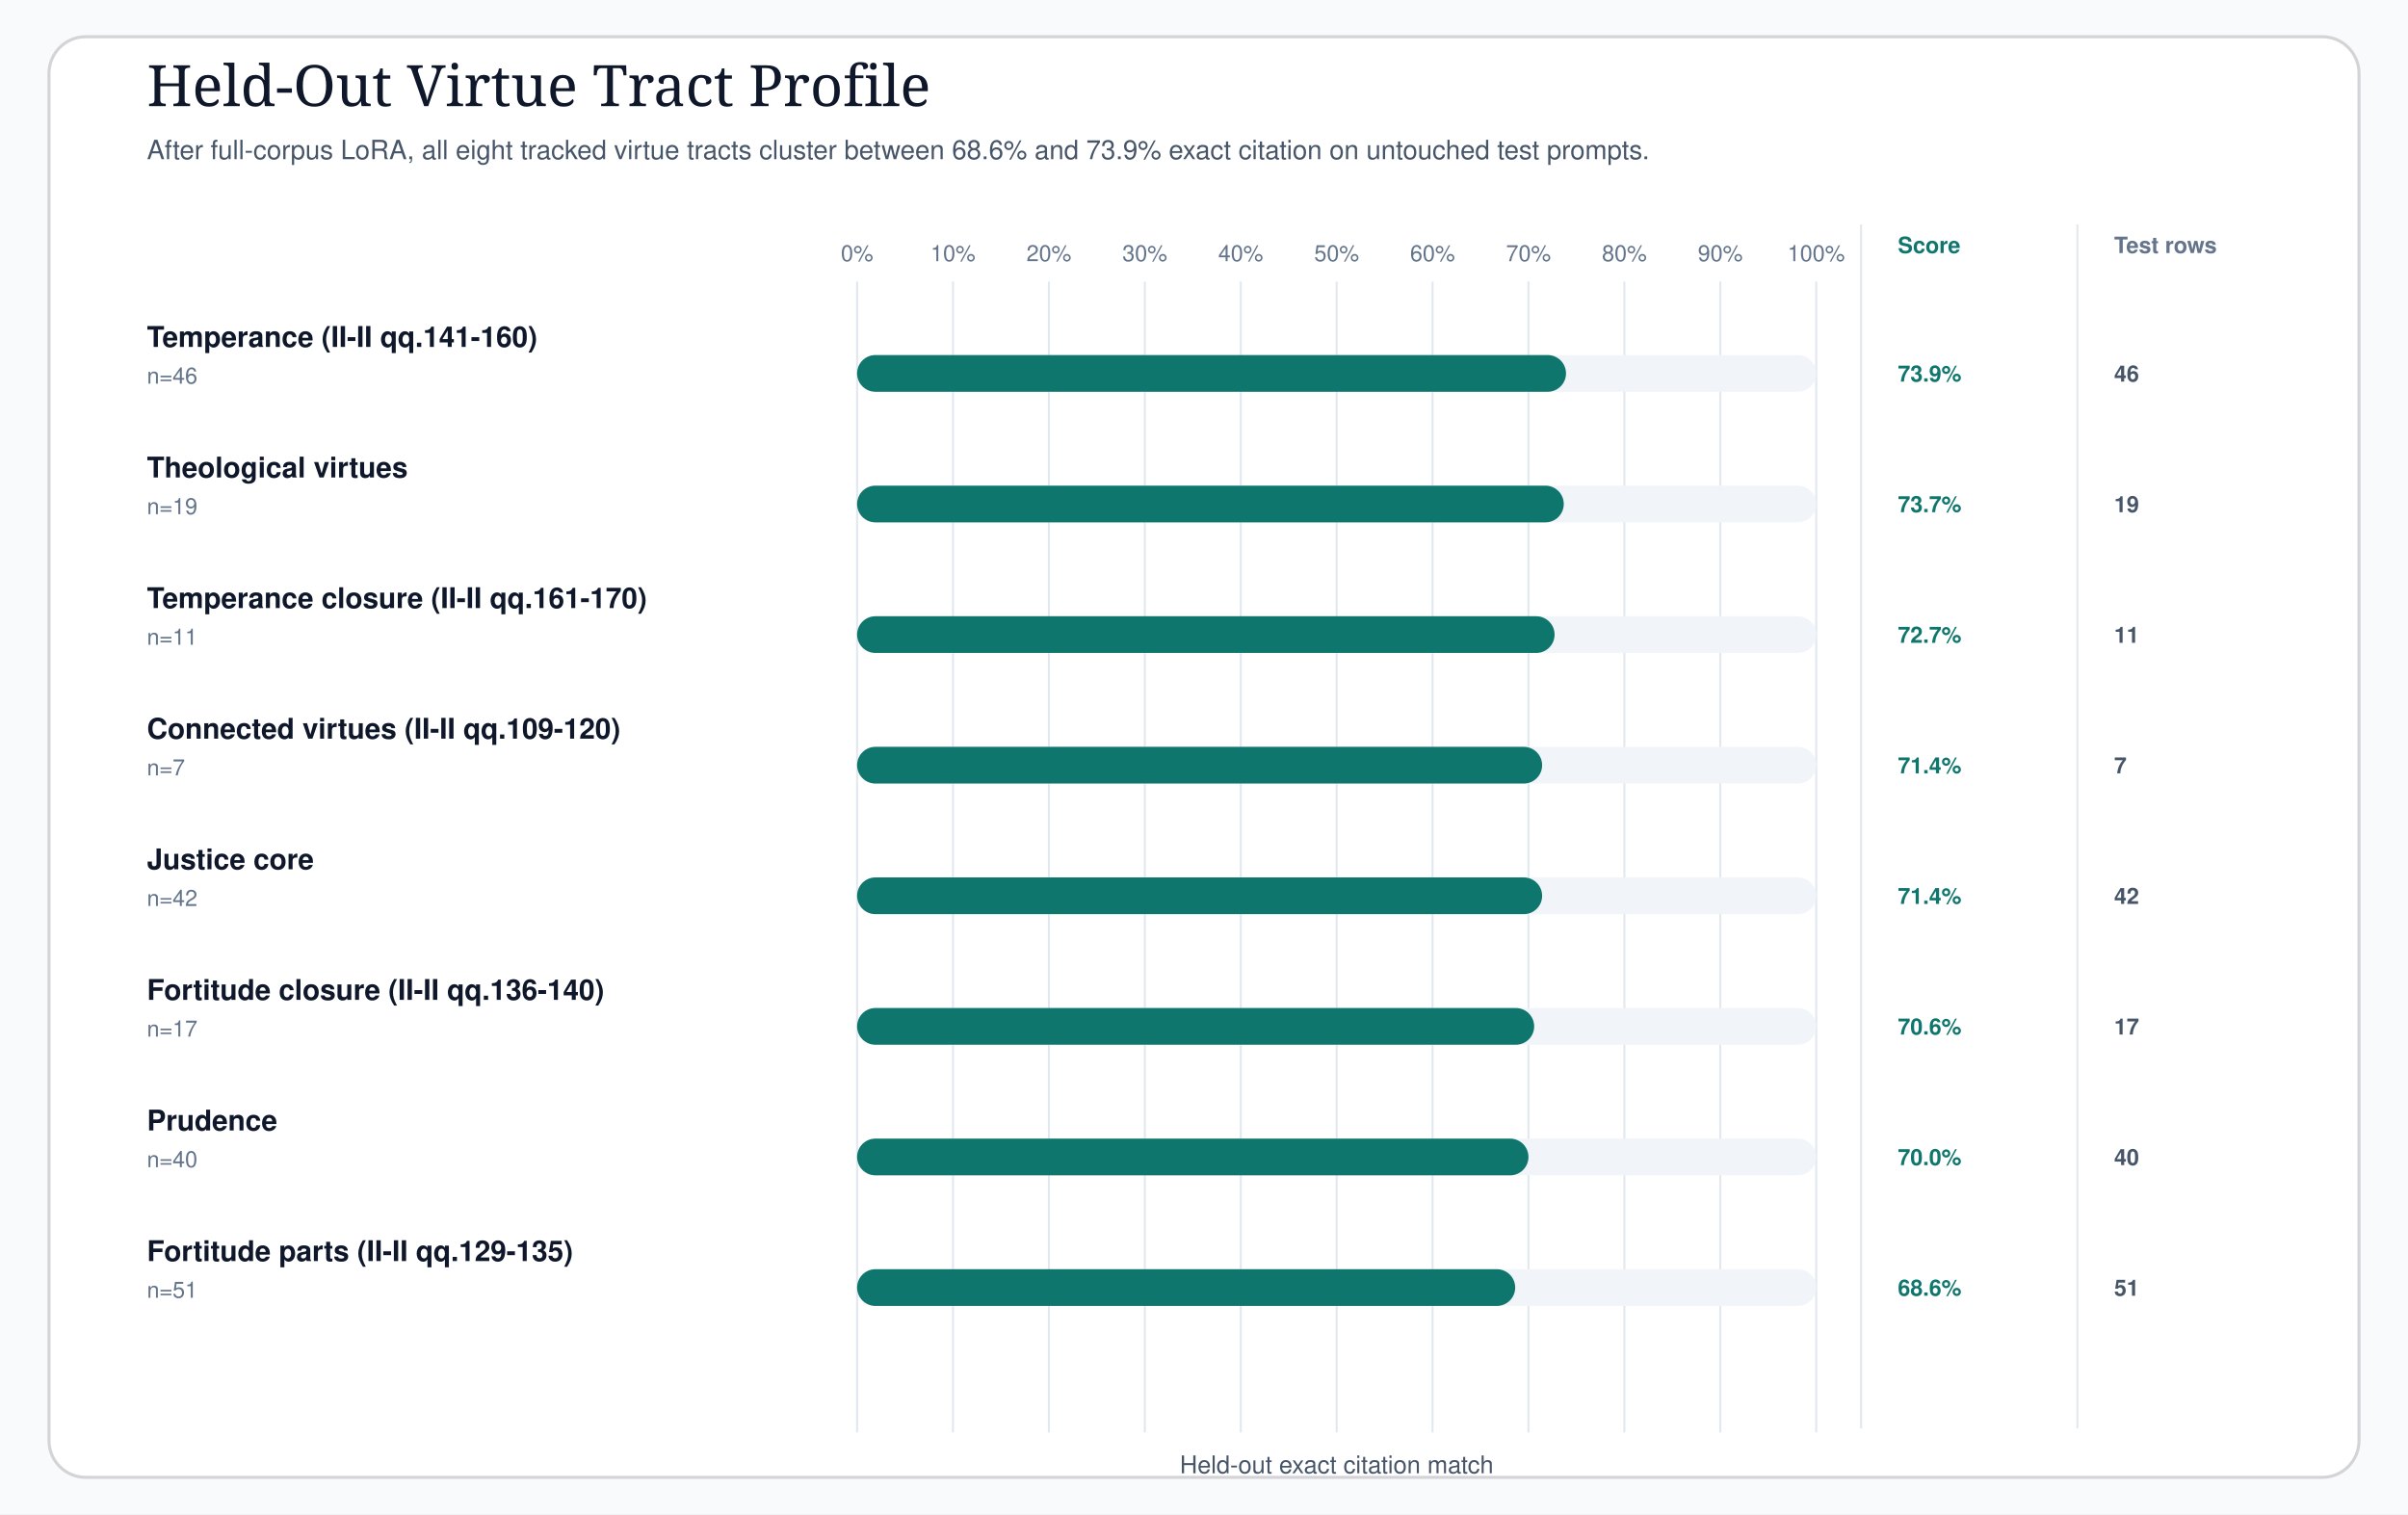
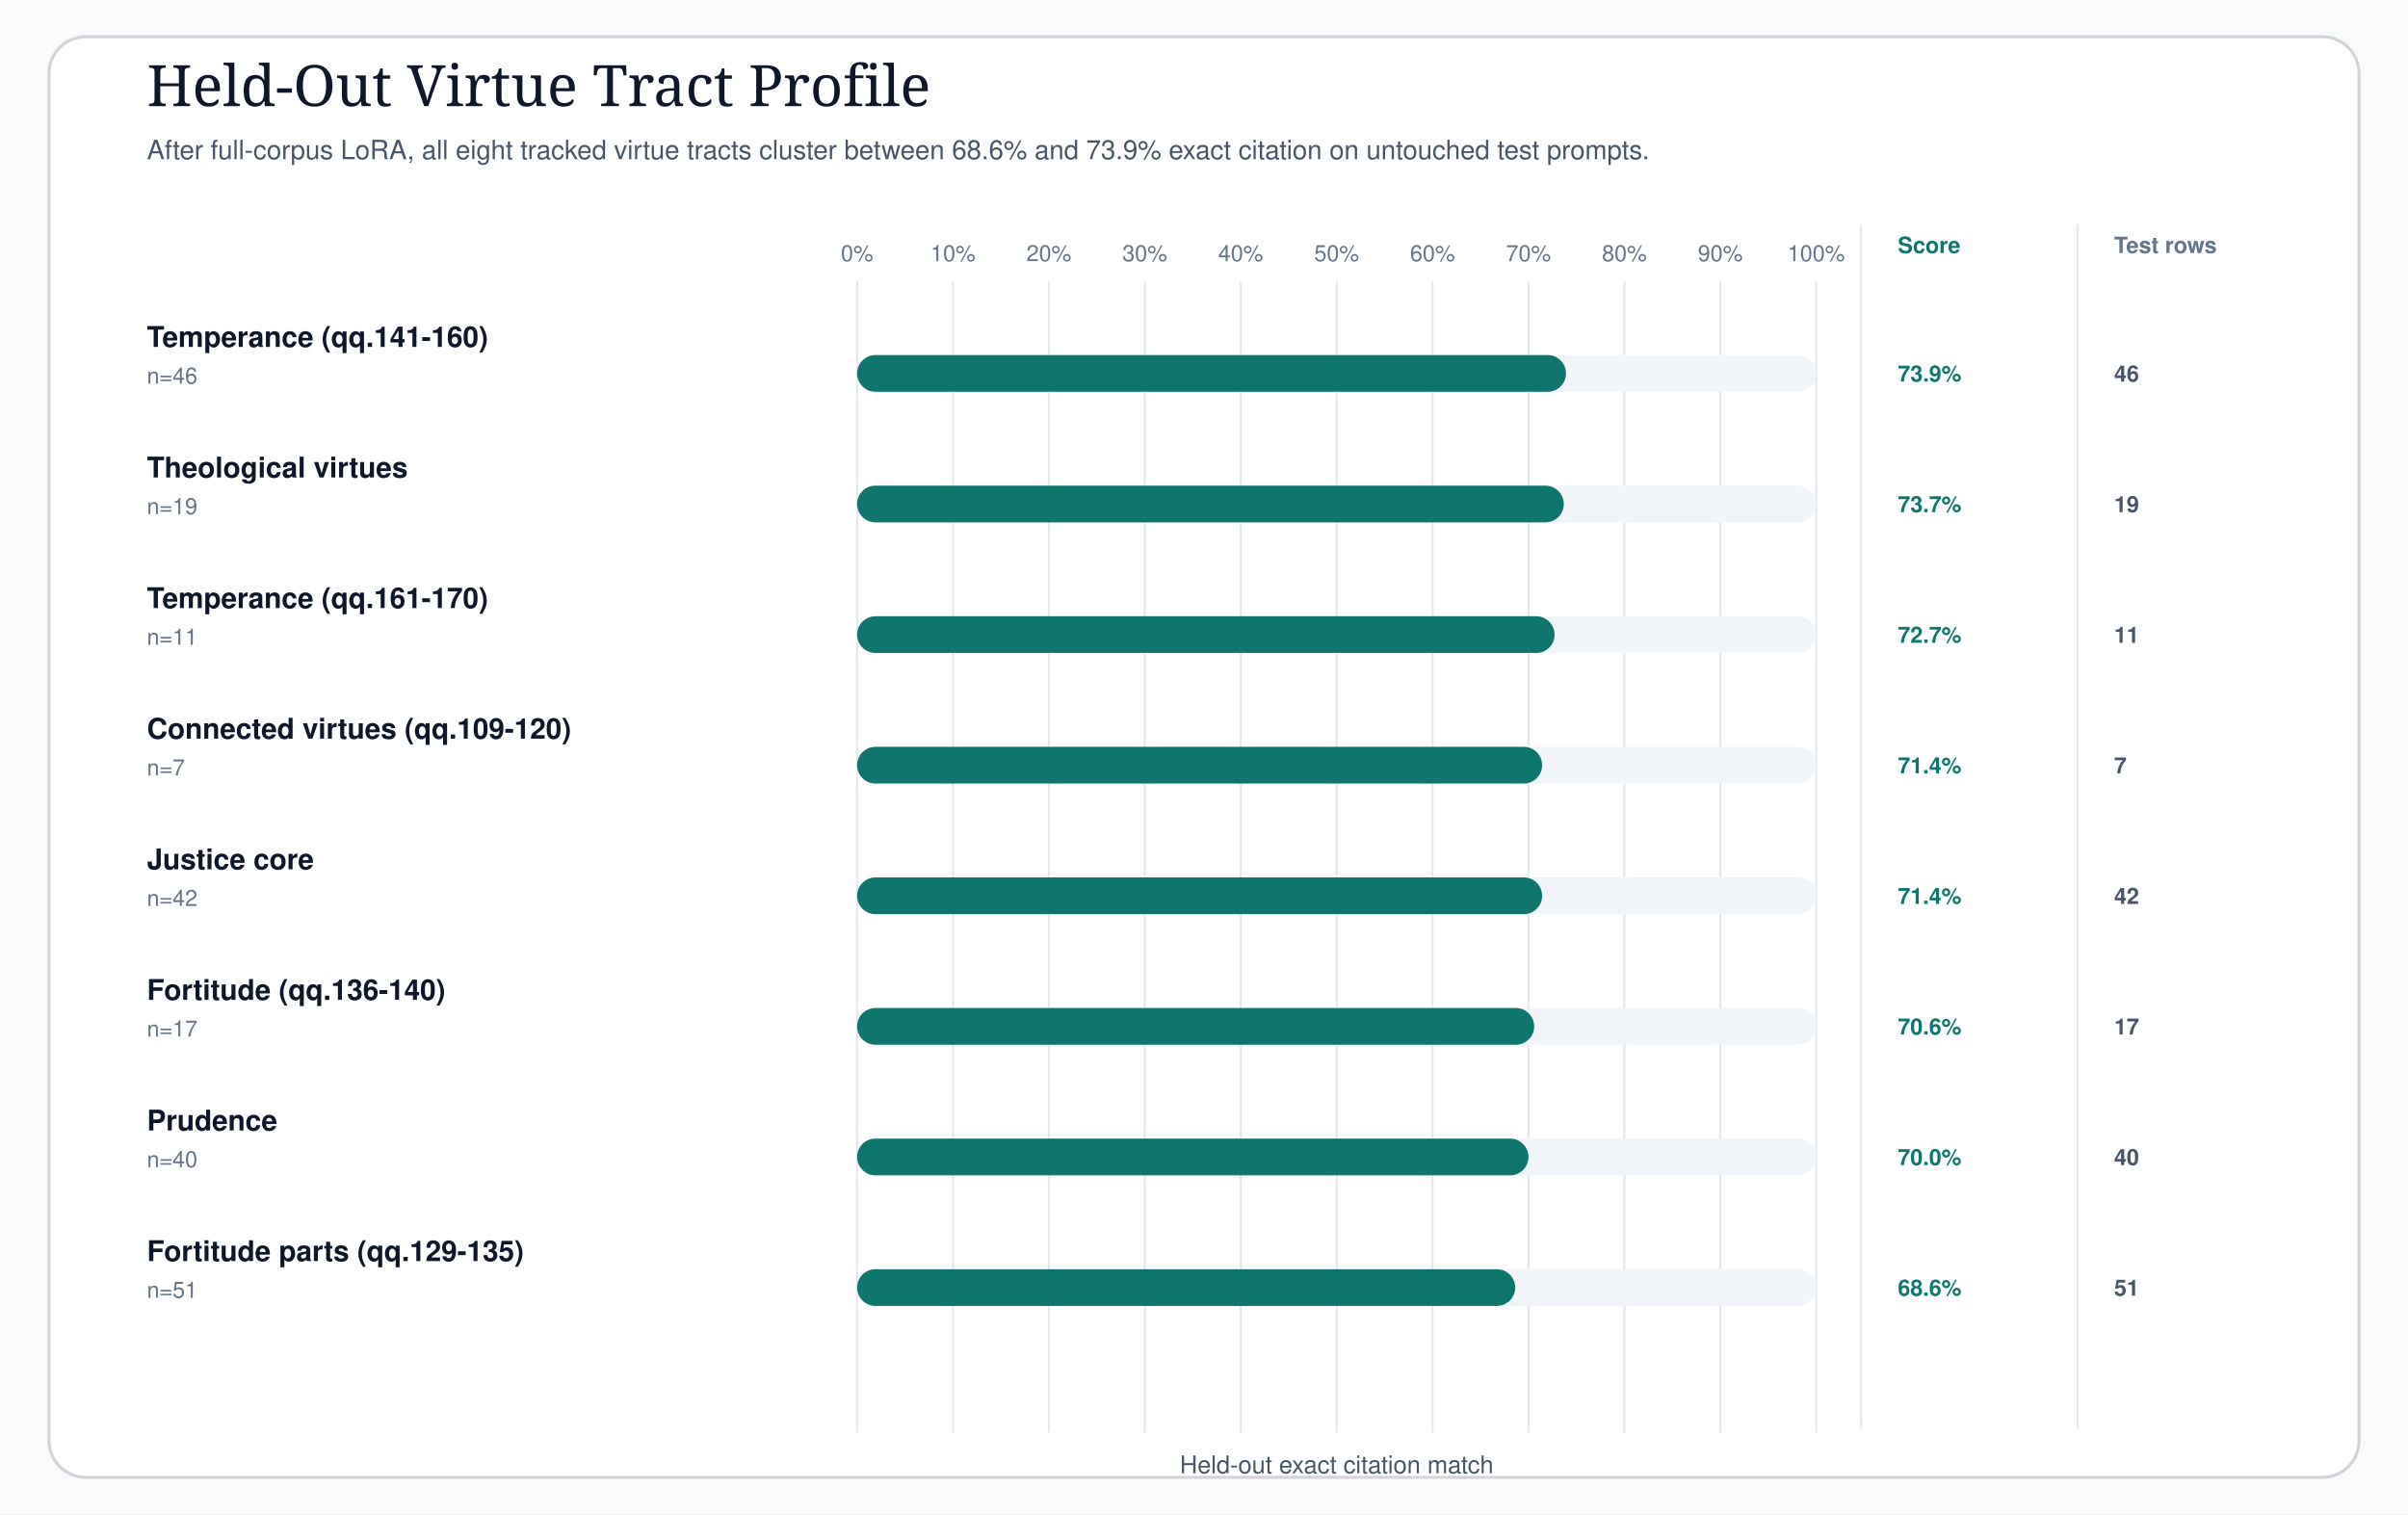
<svg xmlns="http://www.w3.org/2000/svg" width="1180" height="742" viewBox="0 0 1180 742" role="img" aria-labelledby="title desc">
  <rect width="100%" height="100%" fill="#f8fafc" />
  <rect x="24" y="18" width="1132" height="706" rx="18" fill="#ffffff" stroke="#d4d4d8" stroke-width="1.5" />
  <text x="72" y="52" font-size="28" font-family="Georgia, serif" fill="#0f172a">Held-Out Virtue Tract Profile</text>
  <text x="72" y="78" font-size="13" font-family="Helvetica, Arial, sans-serif" fill="#475569">After full-corpus LoRA, all eight tracked virtue tracts cluster between 68.6% and 73.9% exact citation on untouched test prompts.</text>
  <text x="930" y="124" font-size="11" font-family="Helvetica, Arial, sans-serif" font-weight="700" fill="#0f766e">Score</text>
  <text x="1036" y="124" font-size="11" font-family="Helvetica, Arial, sans-serif" font-weight="700" fill="#64748b">Test rows</text>
  <line x1="912" y1="110" x2="912" y2="700" stroke="#e2e8f0" stroke-width="1" />
  <line x1="1018" y1="110" x2="1018" y2="700" stroke="#e2e8f0" stroke-width="1" />
  <line x1="420.0" y1="138" x2="420.0" y2="702" stroke="#e2e8f0" stroke-width="1" />
  <text x="420.0" y="128" text-anchor="middle" font-size="11" font-family="Helvetica, Arial, sans-serif" fill="#64748b">0%</text>
  <line x1="467.0" y1="138" x2="467.0" y2="702" stroke="#e2e8f0" stroke-width="1" />
  <text x="467.0" y="128" text-anchor="middle" font-size="11" font-family="Helvetica, Arial, sans-serif" fill="#64748b">10%</text>
  <line x1="514.0" y1="138" x2="514.0" y2="702" stroke="#e2e8f0" stroke-width="1" />
  <text x="514.0" y="128" text-anchor="middle" font-size="11" font-family="Helvetica, Arial, sans-serif" fill="#64748b">20%</text>
  <line x1="561.0" y1="138" x2="561.0" y2="702" stroke="#e2e8f0" stroke-width="1" />
  <text x="561.0" y="128" text-anchor="middle" font-size="11" font-family="Helvetica, Arial, sans-serif" fill="#64748b">30%</text>
  <line x1="608.0" y1="138" x2="608.0" y2="702" stroke="#e2e8f0" stroke-width="1" />
  <text x="608.0" y="128" text-anchor="middle" font-size="11" font-family="Helvetica, Arial, sans-serif" fill="#64748b">40%</text>
  <line x1="655.0" y1="138" x2="655.0" y2="702" stroke="#e2e8f0" stroke-width="1" />
  <text x="655.0" y="128" text-anchor="middle" font-size="11" font-family="Helvetica, Arial, sans-serif" fill="#64748b">50%</text>
  <line x1="702.0" y1="138" x2="702.0" y2="702" stroke="#e2e8f0" stroke-width="1" />
  <text x="702.0" y="128" text-anchor="middle" font-size="11" font-family="Helvetica, Arial, sans-serif" fill="#64748b">60%</text>
  <line x1="749.0" y1="138" x2="749.0" y2="702" stroke="#e2e8f0" stroke-width="1" />
  <text x="749.0" y="128" text-anchor="middle" font-size="11" font-family="Helvetica, Arial, sans-serif" fill="#64748b">70%</text>
  <line x1="796.0" y1="138" x2="796.0" y2="702" stroke="#e2e8f0" stroke-width="1" />
  <text x="796.0" y="128" text-anchor="middle" font-size="11" font-family="Helvetica, Arial, sans-serif" fill="#64748b">80%</text>
  <line x1="843.0" y1="138" x2="843.0" y2="702" stroke="#e2e8f0" stroke-width="1" />
  <text x="843.0" y="128" text-anchor="middle" font-size="11" font-family="Helvetica, Arial, sans-serif" fill="#64748b">90%</text>
  <line x1="890.0" y1="138" x2="890.0" y2="702" stroke="#e2e8f0" stroke-width="1" />
  <text x="890.0" y="128" text-anchor="middle" font-size="11" font-family="Helvetica, Arial, sans-serif" fill="#64748b">100%</text>
-   <text x="72" y="170" font-size="14" font-family="Helvetica, Arial, sans-serif" font-weight="600" fill="#0f172a">Temperance (II-II qq.141-160)</text>
+   <text x="72" y="170" font-size="14" font-family="Helvetica, Arial, sans-serif" font-weight="600" fill="#0f172a">Temperance (qq.141-160)</text>
  <text x="72" y="188" font-size="11" font-family="Helvetica, Arial, sans-serif" fill="#64748b">n=46</text>
  <rect x="420" y="174" width="470" height="18" rx="9" fill="#f1f5f9" />
  <rect x="420" y="174" width="347.4" height="18" rx="9" fill="#0f766e" />
  <text x="930" y="187" font-size="11" font-family="Helvetica, Arial, sans-serif" font-weight="700" fill="#0f766e">73.9%</text>
  <text x="1036" y="187" font-size="11" font-family="Helvetica, Arial, sans-serif" font-weight="700" fill="#475569">46</text>
  <text x="72" y="234" font-size="14" font-family="Helvetica, Arial, sans-serif" font-weight="600" fill="#0f172a">Theological virtues</text>
  <text x="72" y="252" font-size="11" font-family="Helvetica, Arial, sans-serif" fill="#64748b">n=19</text>
  <rect x="420" y="238" width="470" height="18" rx="9" fill="#f1f5f9" />
  <rect x="420" y="238" width="346.3" height="18" rx="9" fill="#0f766e" />
  <text x="930" y="251" font-size="11" font-family="Helvetica, Arial, sans-serif" font-weight="700" fill="#0f766e">73.7%</text>
  <text x="1036" y="251" font-size="11" font-family="Helvetica, Arial, sans-serif" font-weight="700" fill="#475569">19</text>
-   <text x="72" y="298" font-size="14" font-family="Helvetica, Arial, sans-serif" font-weight="600" fill="#0f172a">Temperance closure (II-II qq.161-170)</text>
+   <text x="72" y="298" font-size="14" font-family="Helvetica, Arial, sans-serif" font-weight="600" fill="#0f172a">Temperance (qq.161-170)</text>
  <text x="72" y="316" font-size="11" font-family="Helvetica, Arial, sans-serif" fill="#64748b">n=11</text>
  <rect x="420" y="302" width="470" height="18" rx="9" fill="#f1f5f9" />
  <rect x="420" y="302" width="341.8" height="18" rx="9" fill="#0f766e" />
  <text x="930" y="315" font-size="11" font-family="Helvetica, Arial, sans-serif" font-weight="700" fill="#0f766e">72.7%</text>
  <text x="1036" y="315" font-size="11" font-family="Helvetica, Arial, sans-serif" font-weight="700" fill="#475569">11</text>
-   <text x="72" y="362" font-size="14" font-family="Helvetica, Arial, sans-serif" font-weight="600" fill="#0f172a">Connected virtues (II-II qq.109-120)</text>
+   <text x="72" y="362" font-size="14" font-family="Helvetica, Arial, sans-serif" font-weight="600" fill="#0f172a">Connected virtues (qq.109-120)</text>
  <text x="72" y="380" font-size="11" font-family="Helvetica, Arial, sans-serif" fill="#64748b">n=7</text>
  <rect x="420" y="366" width="470" height="18" rx="9" fill="#f1f5f9" />
  <rect x="420" y="366" width="335.7" height="18" rx="9" fill="#0f766e" />
  <text x="930" y="379" font-size="11" font-family="Helvetica, Arial, sans-serif" font-weight="700" fill="#0f766e">71.4%</text>
  <text x="1036" y="379" font-size="11" font-family="Helvetica, Arial, sans-serif" font-weight="700" fill="#475569">7</text>
  <text x="72" y="426" font-size="14" font-family="Helvetica, Arial, sans-serif" font-weight="600" fill="#0f172a">Justice core</text>
  <text x="72" y="444" font-size="11" font-family="Helvetica, Arial, sans-serif" fill="#64748b">n=42</text>
  <rect x="420" y="430" width="470" height="18" rx="9" fill="#f1f5f9" />
  <rect x="420" y="430" width="335.7" height="18" rx="9" fill="#0f766e" />
  <text x="930" y="443" font-size="11" font-family="Helvetica, Arial, sans-serif" font-weight="700" fill="#0f766e">71.4%</text>
  <text x="1036" y="443" font-size="11" font-family="Helvetica, Arial, sans-serif" font-weight="700" fill="#475569">42</text>
-   <text x="72" y="490" font-size="14" font-family="Helvetica, Arial, sans-serif" font-weight="600" fill="#0f172a">Fortitude closure (II-II qq.136-140)</text>
+   <text x="72" y="490" font-size="14" font-family="Helvetica, Arial, sans-serif" font-weight="600" fill="#0f172a">Fortitude (qq.136-140)</text>
  <text x="72" y="508" font-size="11" font-family="Helvetica, Arial, sans-serif" fill="#64748b">n=17</text>
  <rect x="420" y="494" width="470" height="18" rx="9" fill="#f1f5f9" />
  <rect x="420" y="494" width="331.8" height="18" rx="9" fill="#0f766e" />
  <text x="930" y="507" font-size="11" font-family="Helvetica, Arial, sans-serif" font-weight="700" fill="#0f766e">70.6%</text>
  <text x="1036" y="507" font-size="11" font-family="Helvetica, Arial, sans-serif" font-weight="700" fill="#475569">17</text>
  <text x="72" y="554" font-size="14" font-family="Helvetica, Arial, sans-serif" font-weight="600" fill="#0f172a">Prudence</text>
  <text x="72" y="572" font-size="11" font-family="Helvetica, Arial, sans-serif" fill="#64748b">n=40</text>
  <rect x="420" y="558" width="470" height="18" rx="9" fill="#f1f5f9" />
  <rect x="420" y="558" width="329.0" height="18" rx="9" fill="#0f766e" />
  <text x="930" y="571" font-size="11" font-family="Helvetica, Arial, sans-serif" font-weight="700" fill="#0f766e">70.0%</text>
  <text x="1036" y="571" font-size="11" font-family="Helvetica, Arial, sans-serif" font-weight="700" fill="#475569">40</text>
-   <text x="72" y="618" font-size="14" font-family="Helvetica, Arial, sans-serif" font-weight="600" fill="#0f172a">Fortitude parts (II-II qq.129-135)</text>
+   <text x="72" y="618" font-size="14" font-family="Helvetica, Arial, sans-serif" font-weight="600" fill="#0f172a">Fortitude parts (qq.129-135)</text>
  <text x="72" y="636" font-size="11" font-family="Helvetica, Arial, sans-serif" fill="#64748b">n=51</text>
  <rect x="420" y="622" width="470" height="18" rx="9" fill="#f1f5f9" />
  <rect x="420" y="622" width="322.5" height="18" rx="9" fill="#0f766e" />
  <text x="930" y="635" font-size="11" font-family="Helvetica, Arial, sans-serif" font-weight="700" fill="#0f766e">68.6%</text>
  <text x="1036" y="635" font-size="11" font-family="Helvetica, Arial, sans-serif" font-weight="700" fill="#475569">51</text>
  <text x="655.0" y="722" font-size="12" font-family="Helvetica, Arial, sans-serif" text-anchor="middle" fill="#475569">Held-out exact citation match</text>
</svg>
